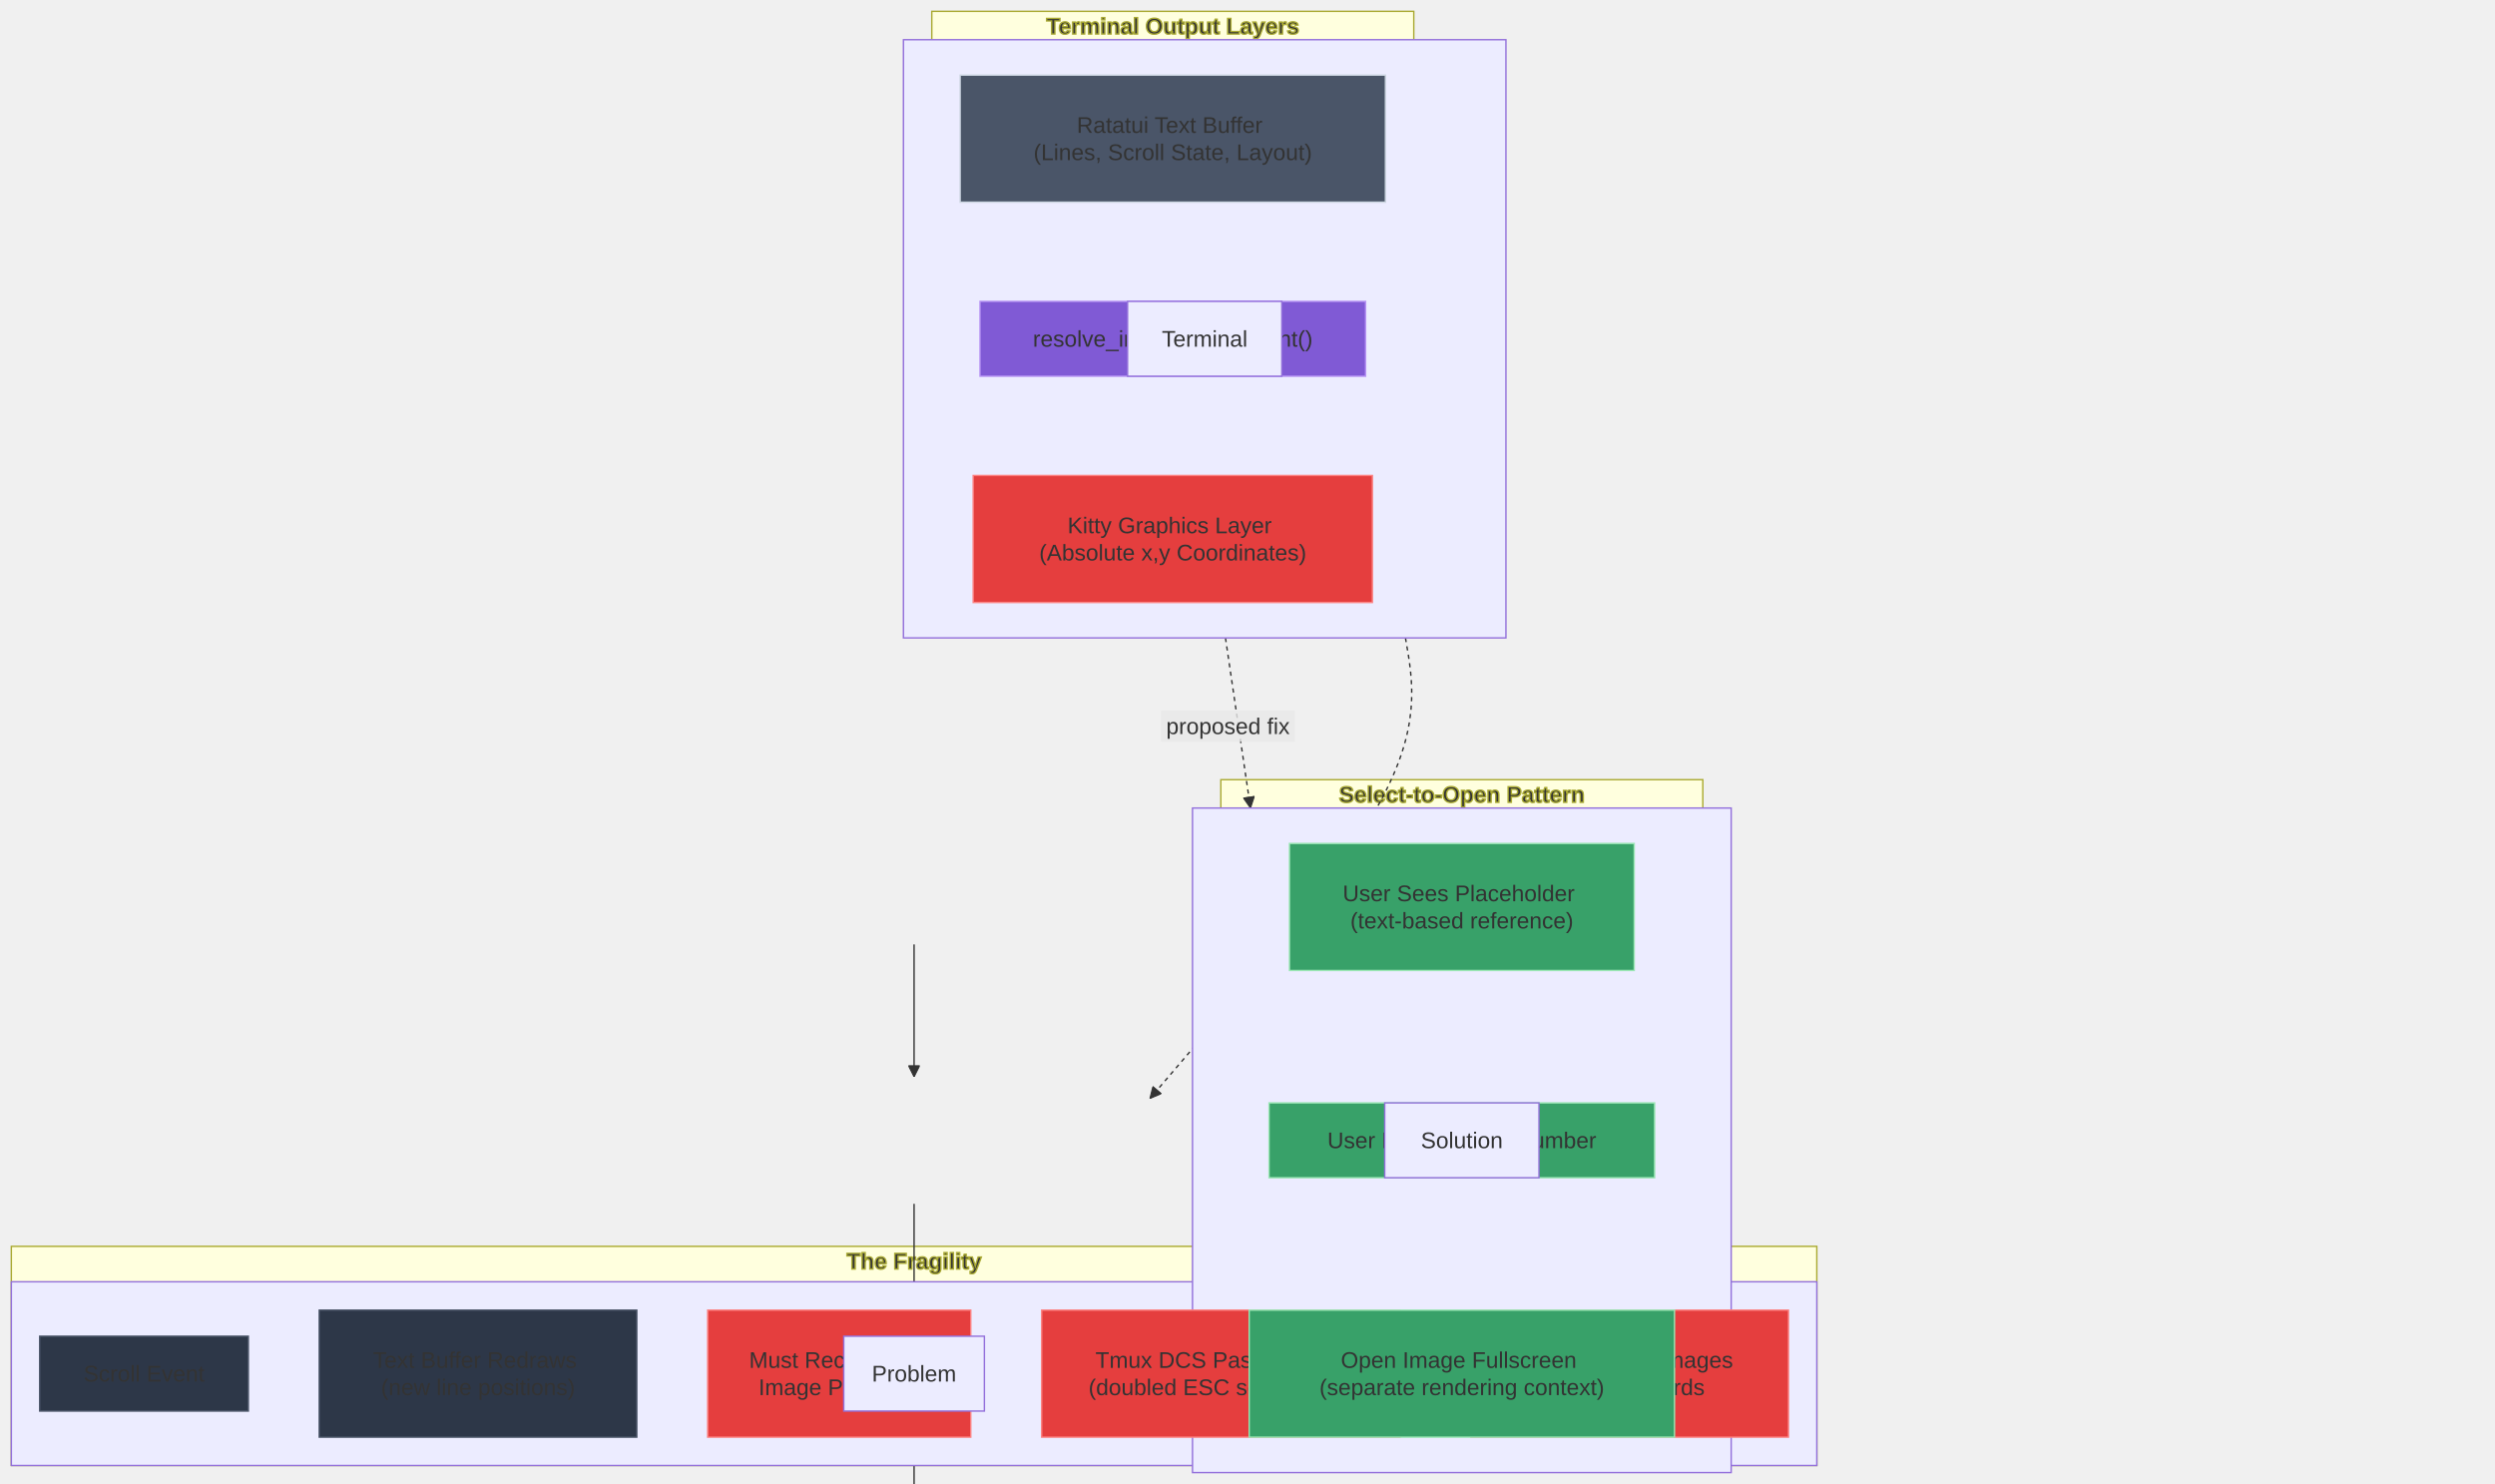
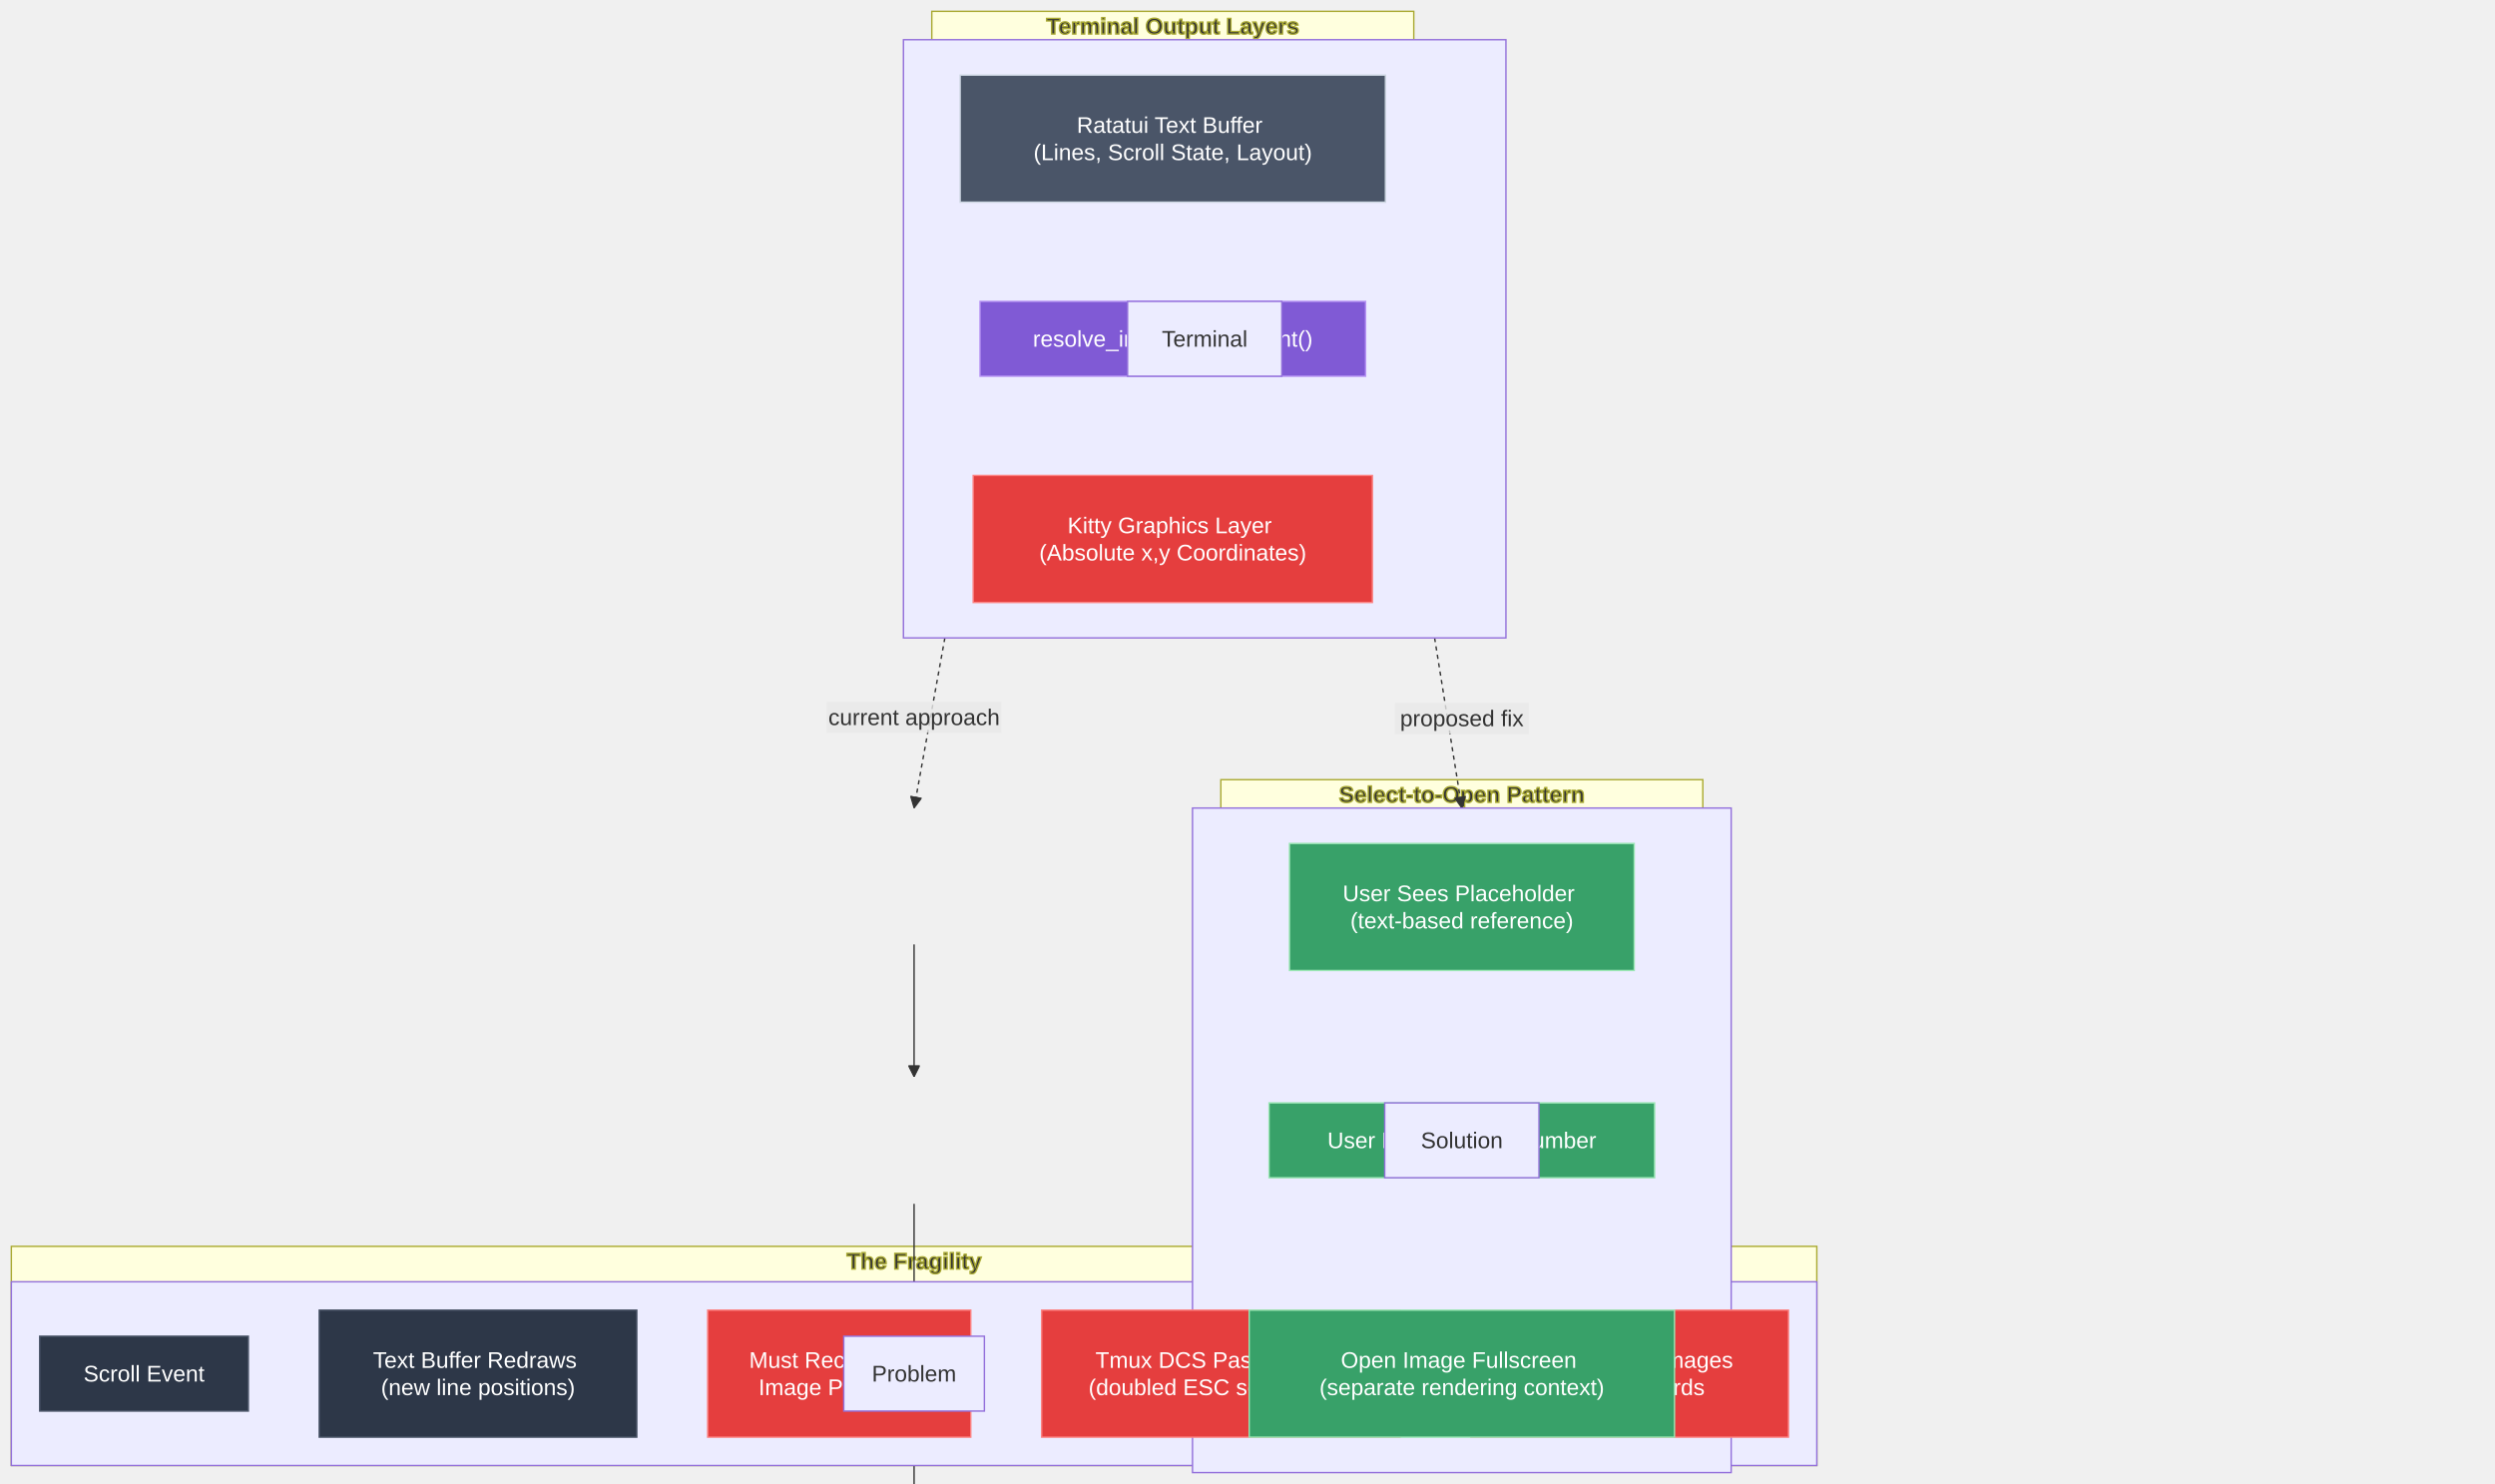
<svg xmlns="http://www.w3.org/2000/svg" width="1760" height="1046.8" viewBox="-478.4 -28 1760 1046.8" class="mermaid">
  <style>

.mermaid {
  font-family: trebuchet ms, verdana, arial, sans-serif;
  font-size: 16px;
}

.node rect,
.node polygon,
.node circle,
.node ellipse,
.node path {
  fill: #ECECFF;
  stroke: #9370DB;
  stroke-width: 1px;
}

.node line {
  stroke: #9370DB;
  stroke-width: 1px;
}

.node .label {
  fill: #333333;
}

.node text {
  fill: #333333;
  font-family: trebuchet ms, verdana, arial, sans-serif;
  font-size: 16px;
}

.edge-path {
  fill: none;
  stroke: #333333;
  stroke-width: 1px;
}

.edge-label {
  fill: #333333;
  font-family: trebuchet ms, verdana, arial, sans-serif;
}

.edge-label-bg {
  fill: rgba(232, 232, 232, 0.8);
}

.subgraph {
  fill: #ffffde;
  stroke: #aaaa33;
  stroke-width: 1px;
}

.subgraph-title {
  fill: #333333;
  font-weight: bold;
}

.cluster rect {
  fill: #ffffde;
  stroke: #aaaa33;
  stroke-width: 1px;
  rx: 5px;
  ry: 5px;
}

.cluster-label {
  fill: #333333;
  font-family: trebuchet ms, verdana, arial, sans-serif;
  font-size: 16px;
  font-weight: bold;
}

marker path {
  fill: #333333;
  stroke: #333333;
}

  </style>
  <defs>
    <marker id="arrow_point" viewBox="0 0 10 10" refX="10" refY="5" markerWidth="8" markerHeight="8" orient="auto" markerUnits="userSpaceOnUse">
      <path d="M 0 0 L 10 5 L 0 10 z" />
    </marker>
    <marker id="arrow_point_start" viewBox="0 0 10 10" refX="4.5" refY="5" markerWidth="8" markerHeight="8" orient="auto" markerUnits="userSpaceOnUse">
      <path d="M 0 5 L 10 10 L 10 0 z" />
    </marker>
    <marker id="arrow_cross" viewBox="0 0 11 11" refX="12" refY="5.2" markerWidth="11" markerHeight="11" orient="auto" markerUnits="userSpaceOnUse">
+       <path d="M 1 1 L 10 10 M 10 1 L 1 10" stroke-width="2" fill="none" />
+     </marker>
+     <marker id="arrow_cross_start" viewBox="0 0 11 11" refX="-1" refY="5.2" markerWidth="11" markerHeight="11" orient="auto" markerUnits="userSpaceOnUse">
      <path d="M 1 1 L 10 10 M 10 1 L 1 10" fill="none" stroke-width="2" />
-     </marker>
-     <marker id="arrow_cross_start" viewBox="0 0 11 11" refX="-1" refY="5.2" markerWidth="11" markerHeight="11" orient="auto" markerUnits="userSpaceOnUse">
-       <path d="M 1 1 L 10 10 M 10 1 L 1 10" stroke-width="2" fill="none" />
    </marker>
    <marker id="arrow_circle" viewBox="0 0 10 10" refX="11" refY="5" markerWidth="11" markerHeight="11" orient="auto" markerUnits="userSpaceOnUse">
      <circle cx="5" cy="5" r="5" />
    </marker>
    <marker id="arrow_circle_start" viewBox="0 0 10 10" refX="-1" refY="5" markerWidth="11" markerHeight="11" orient="auto" markerUnits="userSpaceOnUse">
      <circle cx="5" cy="5" r="5" />
    </marker>
  </defs>
  <g class="root">
    <g class="clusters">
      <g class="subgraph" id="subgraph-Terminal">
        <rect x="178.9" y="-20" width="340" height="437" class="cluster" />
        <text x="348.9" y="-4" class="cluster-label" text-anchor="middle">Terminal Output Layers</text>
      </g>
      <g class="subgraph" id="subgraph-Problem">
        <rect x="-470.4" y="851.2" width="1273.6" height="154.6" class="cluster" />
        <text x="166.4" y="867.2" class="cluster-label" text-anchor="middle">The Fragility</text>
      </g>
      <g class="subgraph" id="subgraph-Solution">
        <rect x="382.8" y="522" width="340" height="483.8" class="cluster" />
        <text x="552.8" y="538" class="cluster-label" text-anchor="middle">Select-to-Open Pattern</text>
      </g>
    </g>
    <g class="edgePaths">
      <g class="edge" id="edge-L-Layer1-Calc-0">
-         <path d="M 348.90 114.60 C 348.90 126.27, 348.90 137.93, 348.90 149.60 C 348.90 161.27, 348.90 172.93, 348.90 184.60" class="edge-path" stroke-dasharray="3,3" fill="none" stroke-width="2" marker-end="url(#arrow_point)" />
+         <path d="M 348.90 114.60 C 348.90 126.27, 348.90 137.93, 348.90 149.60 C 348.90 161.27, 348.90 172.93, 348.90 184.60" class="edge-path" fill="none" stroke-dasharray="3,3" marker-end="url(#arrow_point)" stroke-width="2" />
      </g>
      <g class="edge" id="edge-L-Calc-Layer2-0">
-         <path d="M 348.90 237.40 C 348.90 249.07, 348.90 260.73, 348.90 272.40 C 348.90 284.07, 348.90 295.73, 348.90 307.40" class="edge-path" stroke-width="1" fill="none" marker-end="url(#arrow_point)" />
+         <path d="M 348.90 237.40 C 348.90 249.07, 348.90 260.73, 348.90 272.40 C 348.90 284.07, 348.90 295.73, 348.90 307.40" class="edge-path" marker-end="url(#arrow_point)" stroke-width="1" fill="none" />
      </g>
      <g class="edge" id="edge-L-P1-P2-0">
-         <path d="M 166.40 638.20 C 166.40 652.67, 166.40 667.13, 166.40 678.53 C 166.40 689.93, 166.40 698.27, 166.40 706.60 C 166.40 723.27, 166.40 731.60, 166.40 731.60" class="edge-path" stroke-width="1" marker-end="url(#arrow_point)" fill="none" />
+         <path d="M 166.40 638.20 C 166.40 652.67, 166.40 667.13, 166.40 678.53 C 166.40 689.93, 166.40 698.27, 166.40 706.60 C 166.40 723.27, 166.40 731.60, 166.40 731.60" class="edge-path" marker-end="url(#arrow_point)" fill="none" stroke-width="1" />
      </g>
      <g class="edge" id="edge-L-P2-P3-0">
        <path d="M 166.40 821.20 C 166.40 829.53, 166.40 837.87, 166.40 846.20 C 166.40 854.53, 166.40 862.87, 166.40 871.20 C 166.40 887.87, 166.40 896.20, 166.40 896.20" class="edge-path" fill="none" stroke-width="1" marker-end="url(#arrow_point)" />
      </g>
      <g class="edge" id="edge-L-P3-P4-0">
-         <path d="M 166.40 985.80 C 166.40 994.13, 166.40 1002.47, 166.40 1010.80 C 166.40 1019.13, 166.40 1027.47, 166.40 1035.80 C 166.40 1052.47, 166.40 1060.80, 166.40 1060.80" class="edge-path" fill="none" marker-end="url(#arrow_point)" stroke-width="1" />
+         <path d="M 166.40 985.80 C 166.40 994.13, 166.40 1002.47, 166.40 1010.80 C 166.40 1019.13, 166.40 1027.47, 166.40 1035.80 C 166.40 1052.47, 166.40 1060.80, 166.40 1060.80" class="edge-path" fill="none" stroke-width="1" marker-end="url(#arrow_point)" />
      </g>
      <g class="edge" id="edge-L-P4-P5-0">
-         <path d="M 166.40 1150.40 C 166.40 1158.73, 166.40 1167.07, 166.40 1175.40 C 166.40 1183.73, 166.40 1192.07, 166.40 1200.40 C 166.40 1217.07, 166.40 1225.40, 166.40 1225.40" class="edge-path" fill="none" stroke-width="1" marker-end="url(#arrow_point)" />
+         <path d="M 166.40 1150.40 C 166.40 1158.73, 166.40 1167.07, 166.40 1175.40 C 166.40 1183.73, 166.40 1192.07, 166.40 1200.40 C 166.40 1217.07, 166.40 1225.40, 166.40 1225.40" class="edge-path" stroke-width="1" marker-end="url(#arrow_point)" fill="none" />
      </g>
      <g class="edge" id="edge-L-S1-S2-0">
        <path d="M 552.80 656.60 C 552.80 664.93, 552.80 673.27, 552.80 681.60 C 552.80 689.93, 552.80 698.27, 552.80 709.67 C 552.80 735.53, 552.80 750.00, 552.80 750.00" class="edge-path" stroke-width="1" marker-end="url(#arrow_point)" fill="none" />
      </g>
      <g class="edge" id="edge-L-S2-S3-0">
-         <path d="M 552.80 802.80 C 552.80 817.27, 552.80 831.73, 552.80 843.13 C 552.80 854.53, 552.80 862.87, 552.80 871.20 C 552.80 887.87, 552.80 896.20, 552.80 896.20" class="edge-path" fill="none" stroke-width="1" marker-end="url(#arrow_point)" />
+         <path d="M 552.80 802.80 C 552.80 817.27, 552.80 831.73, 552.80 843.13 C 552.80 854.53, 552.80 862.87, 552.80 871.20 C 552.80 887.87, 552.80 896.20, 552.80 896.20" class="edge-path" stroke-width="1" fill="none" marker-end="url(#arrow_point)" />
      </g>
      <g class="edge" id="edge-L-Terminal-Problem-0">
-         <path d="M 513.02 422.00 C 518.61 453.67, 524.21 485.33, 494.17 539.48 C 464.13 593.62, 398.47 670.23, 332.80 746.85" class="edge-path" marker-end="url(#arrow_point)" stroke-dasharray="3,3" stroke-width="2" fill="none" />
+         <path d="M 188.12 422.00 L 166.40 542.00" class="edge-path" marker-end="url(#arrow_point)" fill="none" stroke-width="2" stroke-dasharray="3,3" />
      </g>
      <g class="edge" id="edge-L-Terminal-Solution-0">
-         <path d="M 386.06 422.00 L 403.70 542.00" class="edge-path" stroke-dasharray="3,3" fill="none" stroke-width="2" marker-end="url(#arrow_point)" />
+         <path d="M 533.58 422.00 L 552.80 542.00" class="edge-path" stroke-dasharray="3,3" fill="none" marker-end="url(#arrow_point)" stroke-width="2" />
      </g>
    </g>
    <g class="edgeLabels">
      <g class="edgeLabel" id="edge-label-L-Layer1-Calc-0">
        <rect x="262.1" y="138.6" width="173.6" height="22" class="edge-label-bg" />
        <text x="348.9" y="149.6" class="edge-label" text-anchor="middle" dominant-baseline="central">returns (x,y) positions</text>
      </g>
      <g class="edgeLabel" id="edge-label-L-Calc-Layer2-0">
        <rect x="301.7" y="261.4" width="94.4" height="22" class="edge-label-bg" />
-         <text x="348.9" y="272.4" class="edge-label" text-anchor="middle" dominant-baseline="central">every redraw</text>
+         <text x="348.9" y="272.4" class="edge-label" dominant-baseline="central" text-anchor="middle">every redraw</text>
      </g>
      <g class="edgeLabel" id="edge-label-L-Terminal-Problem-0">
-         <rect x="402.274" y="582.92" width="123.2" height="22" class="edge-label-bg" />
-         <text x="463.874" y="593.92" class="edge-label" dominant-baseline="central" text-anchor="middle">current approach</text>
+         <rect x="104.8" y="466.943" width="123.2" height="22" class="edge-label-bg" />
+         <text x="166.4" y="477.943" class="edge-label" text-anchor="middle" dominant-baseline="central">current approach</text>
      </g>
      <g class="edgeLabel" id="edge-label-L-Terminal-Solution-0">
-         <rect x="340.6" y="473.284" width="94.4" height="22" class="edge-label-bg" />
-         <text x="387.8" y="484.284" class="edge-label" text-anchor="middle" dominant-baseline="central">proposed fix</text>
+         <rect x="505.6" y="467.734" width="94.4" height="22" class="edge-label-bg" />
+         <text x="552.8" y="478.734" class="edge-label" dominant-baseline="central" text-anchor="middle">proposed fix</text>
      </g>
    </g>
    <g class="nodes">
      <g class="node" id="node-Terminal">
        <rect x="158.9" y="0" width="425" height="422" />
-         <text x="371.4" y="211" class="label" dominant-baseline="central" text-anchor="middle">Terminal</text>
+         <text x="371.4" y="211" class="label" text-anchor="middle" dominant-baseline="central">Terminal</text>
      </g>
      <g class="node" id="node-Problem">
        <rect x="-470.4" y="876.2" width="1273.6" height="129.6" />
        <text x="166.4" y="941" class="label" text-anchor="middle" dominant-baseline="central">Problem</text>
      </g>
      <g class="node" id="node-Solution">
        <rect x="362.8" y="542" width="380" height="468.8" />
-         <text x="552.8" y="776.4" class="label" text-anchor="middle" dominant-baseline="central">Solution</text>
+         <text x="552.8" y="776.4" class="label" dominant-baseline="central" text-anchor="middle">Solution</text>
      </g>
      <g class="node" id="node-Calc">
        <rect x="212.9" y="184.6" width="272" height="52.8" style="fill:#805ad5 !important;stroke:#b794f4 !important;color:#fff !important" />
-         <text x="348.9" y="211" class="label" text-anchor="middle" dominant-baseline="central">resolve_image_placement()</text>
+         <text x="348.9" y="211" class="label" text-anchor="middle" dominant-baseline="central" style="fill: #fff">resolve_image_placement()</text>
      </g>
      <g class="node" id="node-Layer1">
        <rect x="198.9" y="25" width="300" height="89.6" style="fill:#4a5568 !important;stroke:#cbd5e0 !important;color:#fff !important" />
-         <text x="348.9" y="69.8" class="label" dominant-baseline="central" text-anchor="middle">
+         <text x="348.9" y="69.8" class="label" text-anchor="middle" dominant-baseline="central" style="fill: #fff">
          <tspan x="348.9" y="69.8" dy="-0.6em">Ratatui Text Buffer</tspan>
          <tspan x="348.9" dy="1.2em">(Lines, Scroll State, Layout)</tspan>
        </text>
      </g>
      <g class="node" id="node-Layer2">
        <rect x="208.1" y="307.4" width="281.6" height="89.6" style="fill:#e53e3e !important;stroke:#fc8181 !important;color:#fff !important" />
-         <text x="348.9" y="352.2" class="label" dominant-baseline="central" text-anchor="middle">
+         <text x="348.9" y="352.2" class="label" style="fill: #fff" text-anchor="middle" dominant-baseline="central">
          <tspan x="348.9" y="352.2" dy="-0.6em">Kitty Graphics Layer</tspan>
          <tspan x="348.9" dy="1.2em">(Absolute x,y Coordinates)</tspan>
        </text>
      </g>
      <g class="node" id="node-P1">
        <rect x="-450.4" y="914.6" width="147.2" height="52.8" style="fill:#2d3748 !important;stroke:#4a5568 !important;color:#fff !important" />
-         <text x="-376.8" y="941" class="label" text-anchor="middle" dominant-baseline="central">Scroll Event</text>
+         <text x="-376.8" y="941" class="label" text-anchor="middle" dominant-baseline="central" style="fill: #fff">Scroll Event</text>
      </g>
      <g class="node" id="node-P2">
        <rect x="-253.2" y="896.2" width="224" height="89.6" style="fill:#2d3748 !important;stroke:#4a5568 !important;color:#fff !important" />
-         <text x="-141.2" y="941" class="label" text-anchor="middle" dominant-baseline="central">
+         <text x="-141.2" y="941" class="label" style="fill: #fff" dominant-baseline="central" text-anchor="middle">
          <tspan x="-141.2" y="941" dy="-0.6em">Text Buffer Redraws</tspan>
          <tspan x="-141.2" dy="1.2em">(new line positions)</tspan>
        </text>
      </g>
      <g class="node" id="node-P3">
        <rect x="20.8" y="896.2" width="185.6" height="89.6" style="fill:#e53e3e !important;stroke:#fc8181 !important;color:#fff !important" />
-         <text x="113.6" y="941" class="label" text-anchor="middle" dominant-baseline="central">
+         <text x="113.6" y="941" class="label" dominant-baseline="central" style="fill: #fff" text-anchor="middle">
          <tspan x="113.6" y="941" dy="-0.6em">Must Recalculate</tspan>
          <tspan x="113.6" dy="1.2em">Image Positions</tspan>
        </text>
      </g>
      <g class="node" id="node-P4">
        <rect x="256.4" y="896.2" width="252.8" height="89.6" style="fill:#e53e3e !important;stroke:#fc8181 !important;color:#fff !important" />
-         <text x="382.8" y="941" class="label" dominant-baseline="central" text-anchor="middle">
+         <text x="382.8" y="941" class="label" text-anchor="middle" dominant-baseline="central" style="fill: #fff">
          <tspan x="382.8" y="941" dy="-0.6em">Tmux DCS Passthrough</tspan>
          <tspan x="382.8" dy="1.2em">(doubled ESC sequences)</tspan>
        </text>
      </g>
      <g class="node" id="node-P5">
        <rect x="559.2" y="896.2" width="224" height="89.6" style="fill:#e53e3e !important;stroke:#fc8181 !important;color:#fff !important" />
-         <text x="671.2" y="941" class="label" text-anchor="middle" dominant-baseline="central">
+         <text x="671.2" y="941" class="label" dominant-baseline="central" style="fill: #fff" text-anchor="middle">
          <tspan x="671.2" y="941" dy="-0.6em">Re-render All Images</tspan>
          <tspan x="671.2" dy="1.2em">at New Coords</tspan>
        </text>
      </g>
      <g class="node" id="node-Problem">
        <rect x="116.8" y="914.6" width="99.2" height="52.8" />
-         <text x="166.4" y="941" class="label" dominant-baseline="central" text-anchor="middle">Problem</text>
+         <text x="166.4" y="941" class="label" text-anchor="middle" dominant-baseline="central">Problem</text>
      </g>
      <g class="node" id="node-S1">
        <rect x="431.2" y="567" width="243.2" height="89.6" style="fill:#38a169 !important;stroke:#9ae6b4 !important;color:#fff !important" />
-         <text x="552.8" y="611.8" class="label" dominant-baseline="central" text-anchor="middle">
+         <text x="552.8" y="611.8" class="label" text-anchor="middle" style="fill: #fff" dominant-baseline="central">
          <tspan x="552.8" y="611.8" dy="-0.6em">User Sees Placeholder</tspan>
          <tspan x="552.8" dy="1.2em">(text-based reference)</tspan>
        </text>
      </g>
      <g class="node" id="node-S2">
        <rect x="416.8" y="750" width="272" height="52.8" style="fill:#38a169 !important;stroke:#9ae6b4 !important;color:#fff !important" />
-         <text x="552.8" y="776.4" class="label" text-anchor="middle" dominant-baseline="central">User Presses 's' + Number</text>
+         <text x="552.8" y="776.4" class="label" dominant-baseline="central" text-anchor="middle" style="fill: #fff">User Presses 's' + Number</text>
      </g>
      <g class="node" id="node-S3">
        <rect x="402.8" y="896.2" width="300" height="89.6" style="fill:#38a169 !important;stroke:#9ae6b4 !important;color:#fff !important" />
-         <text x="552.8" y="941" class="label" text-anchor="middle" dominant-baseline="central">
+         <text x="552.8" y="941" class="label" text-anchor="middle" dominant-baseline="central" style="fill: #fff">
          <tspan x="552.8" y="941" dy="-0.6em">Open Image Fullscreen</tspan>
          <tspan x="552.8" dy="1.2em">(separate rendering context)</tspan>
        </text>
      </g>
      <g class="node" id="node-Solution">
        <rect x="498.4" y="750" width="108.8" height="52.8" />
        <text x="552.8" y="776.4" class="label" text-anchor="middle" dominant-baseline="central">Solution</text>
      </g>
      <g class="node" id="node-Terminal">
        <rect x="317" y="184.6" width="108.8" height="52.8" />
        <text x="371.4" y="211" class="label" text-anchor="middle" dominant-baseline="central">Terminal</text>
      </g>
    </g>
  </g>
</svg>
